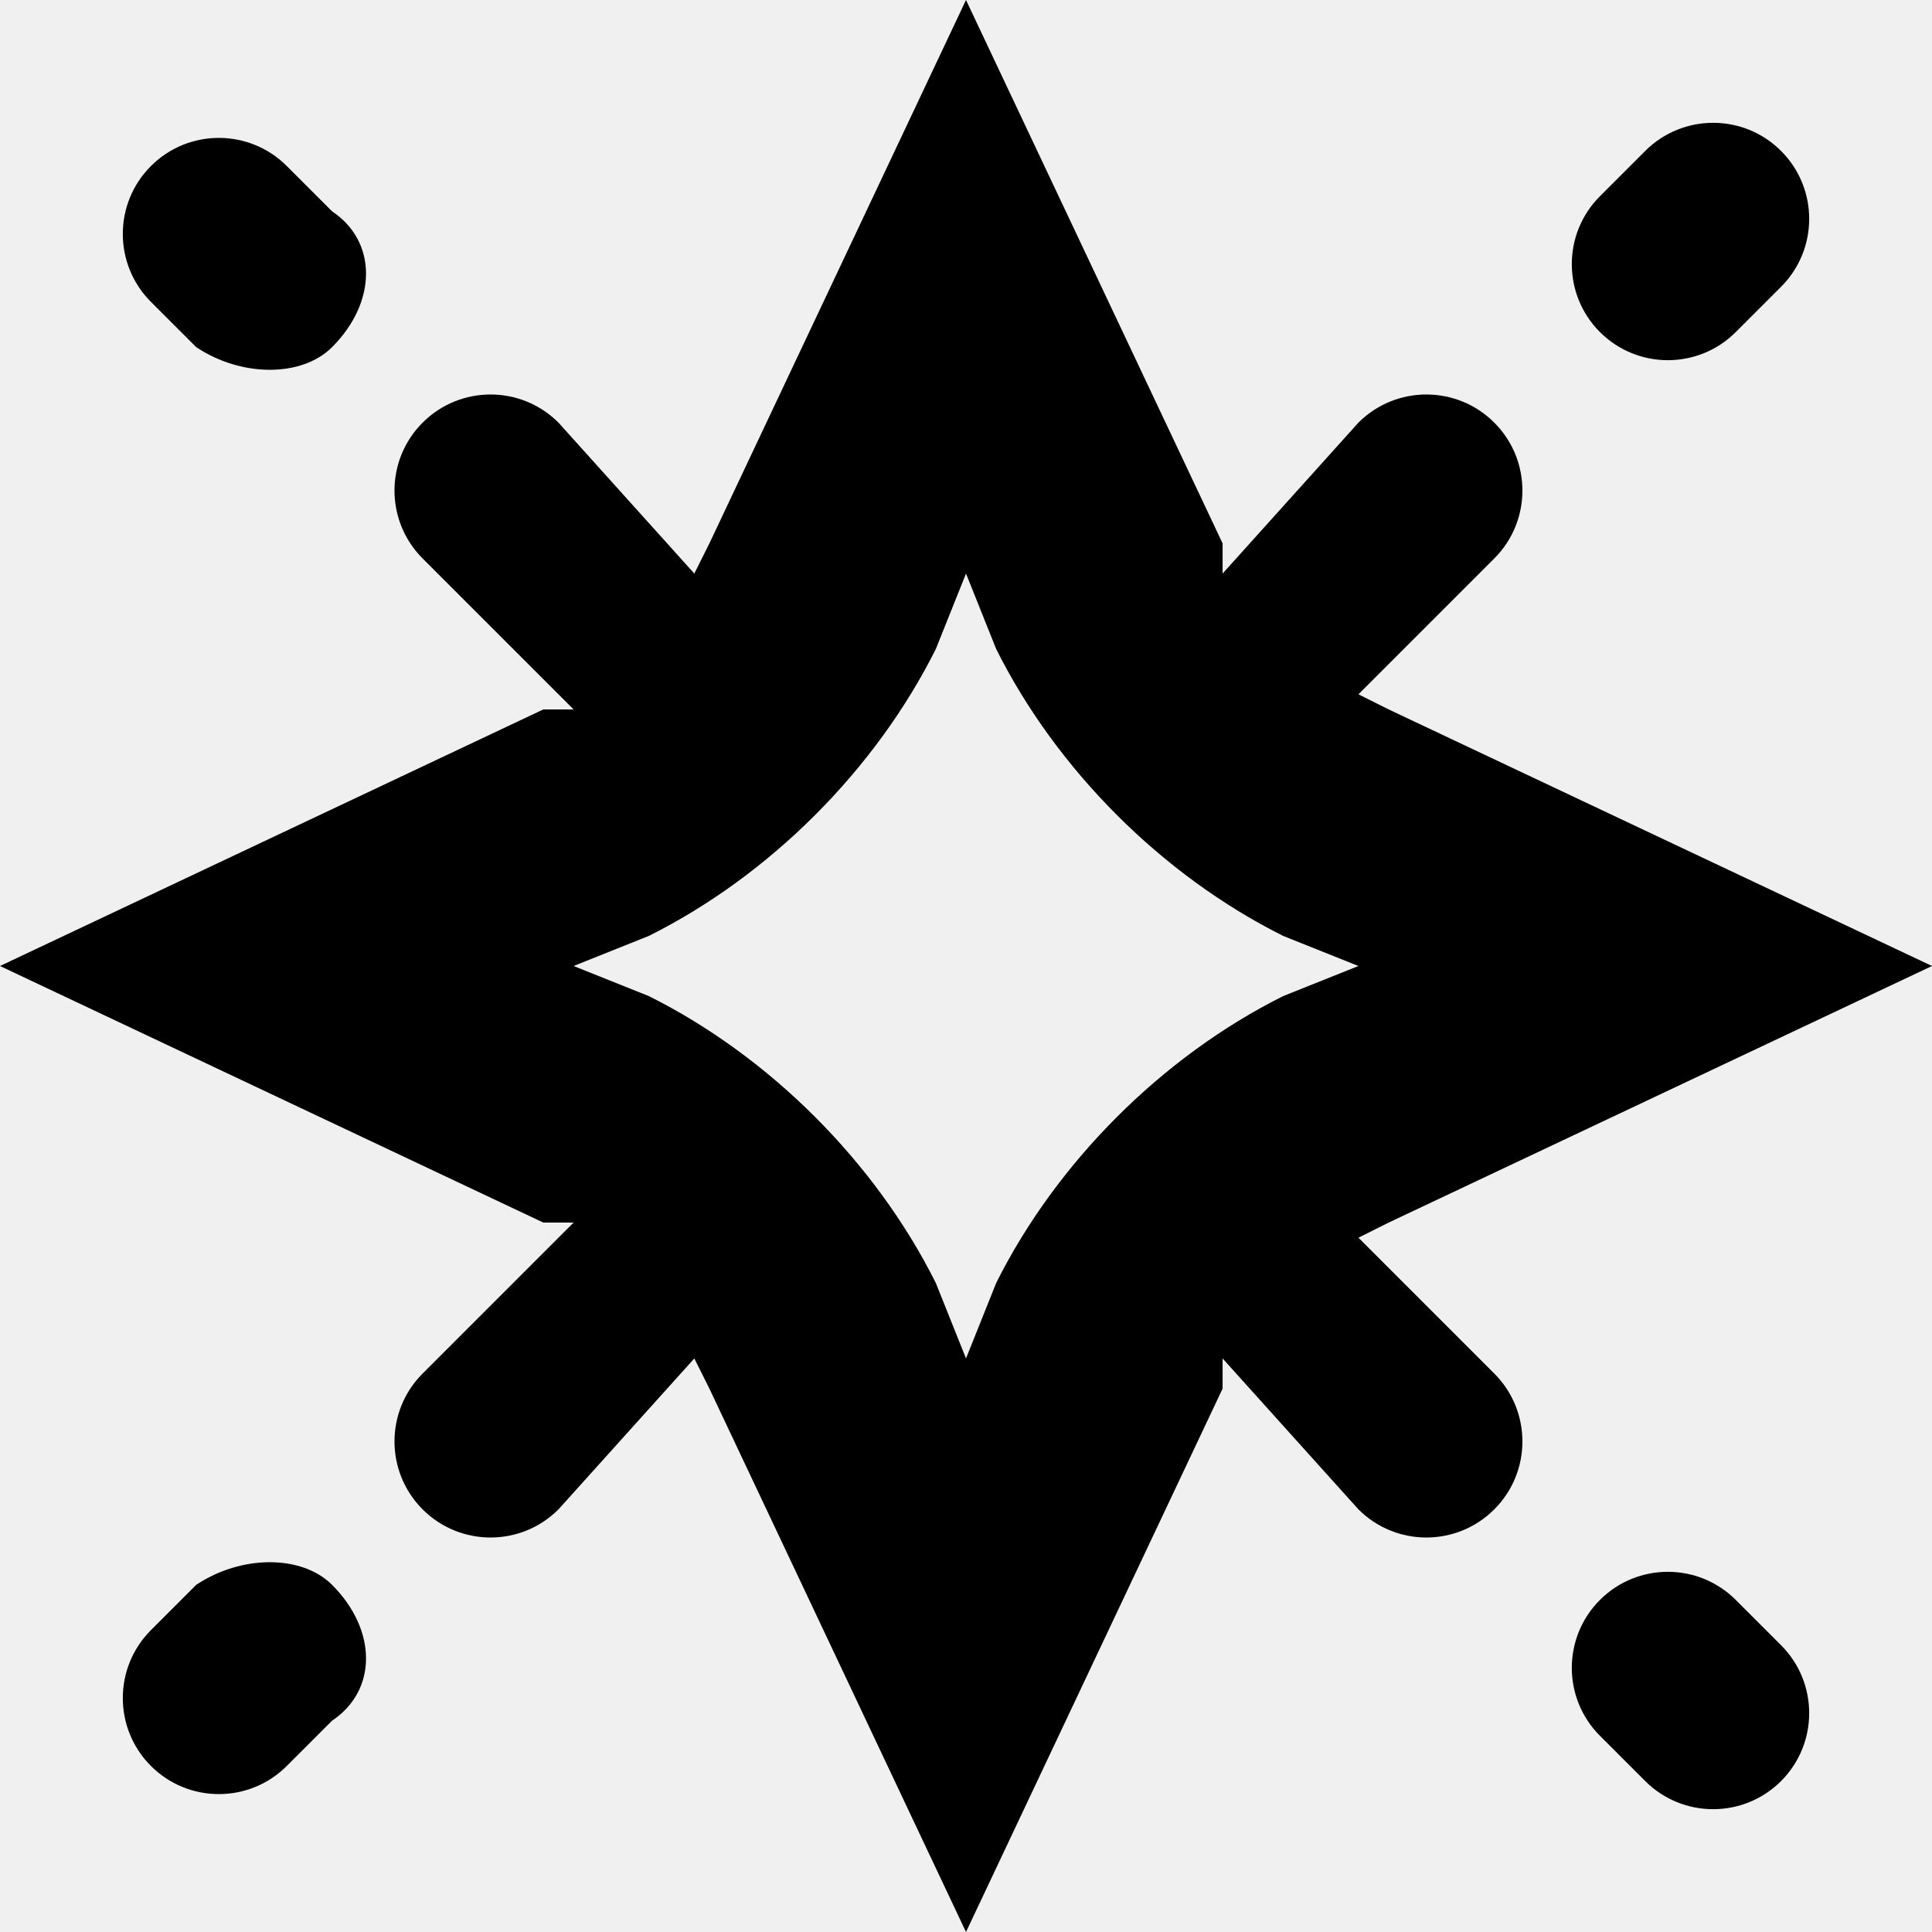
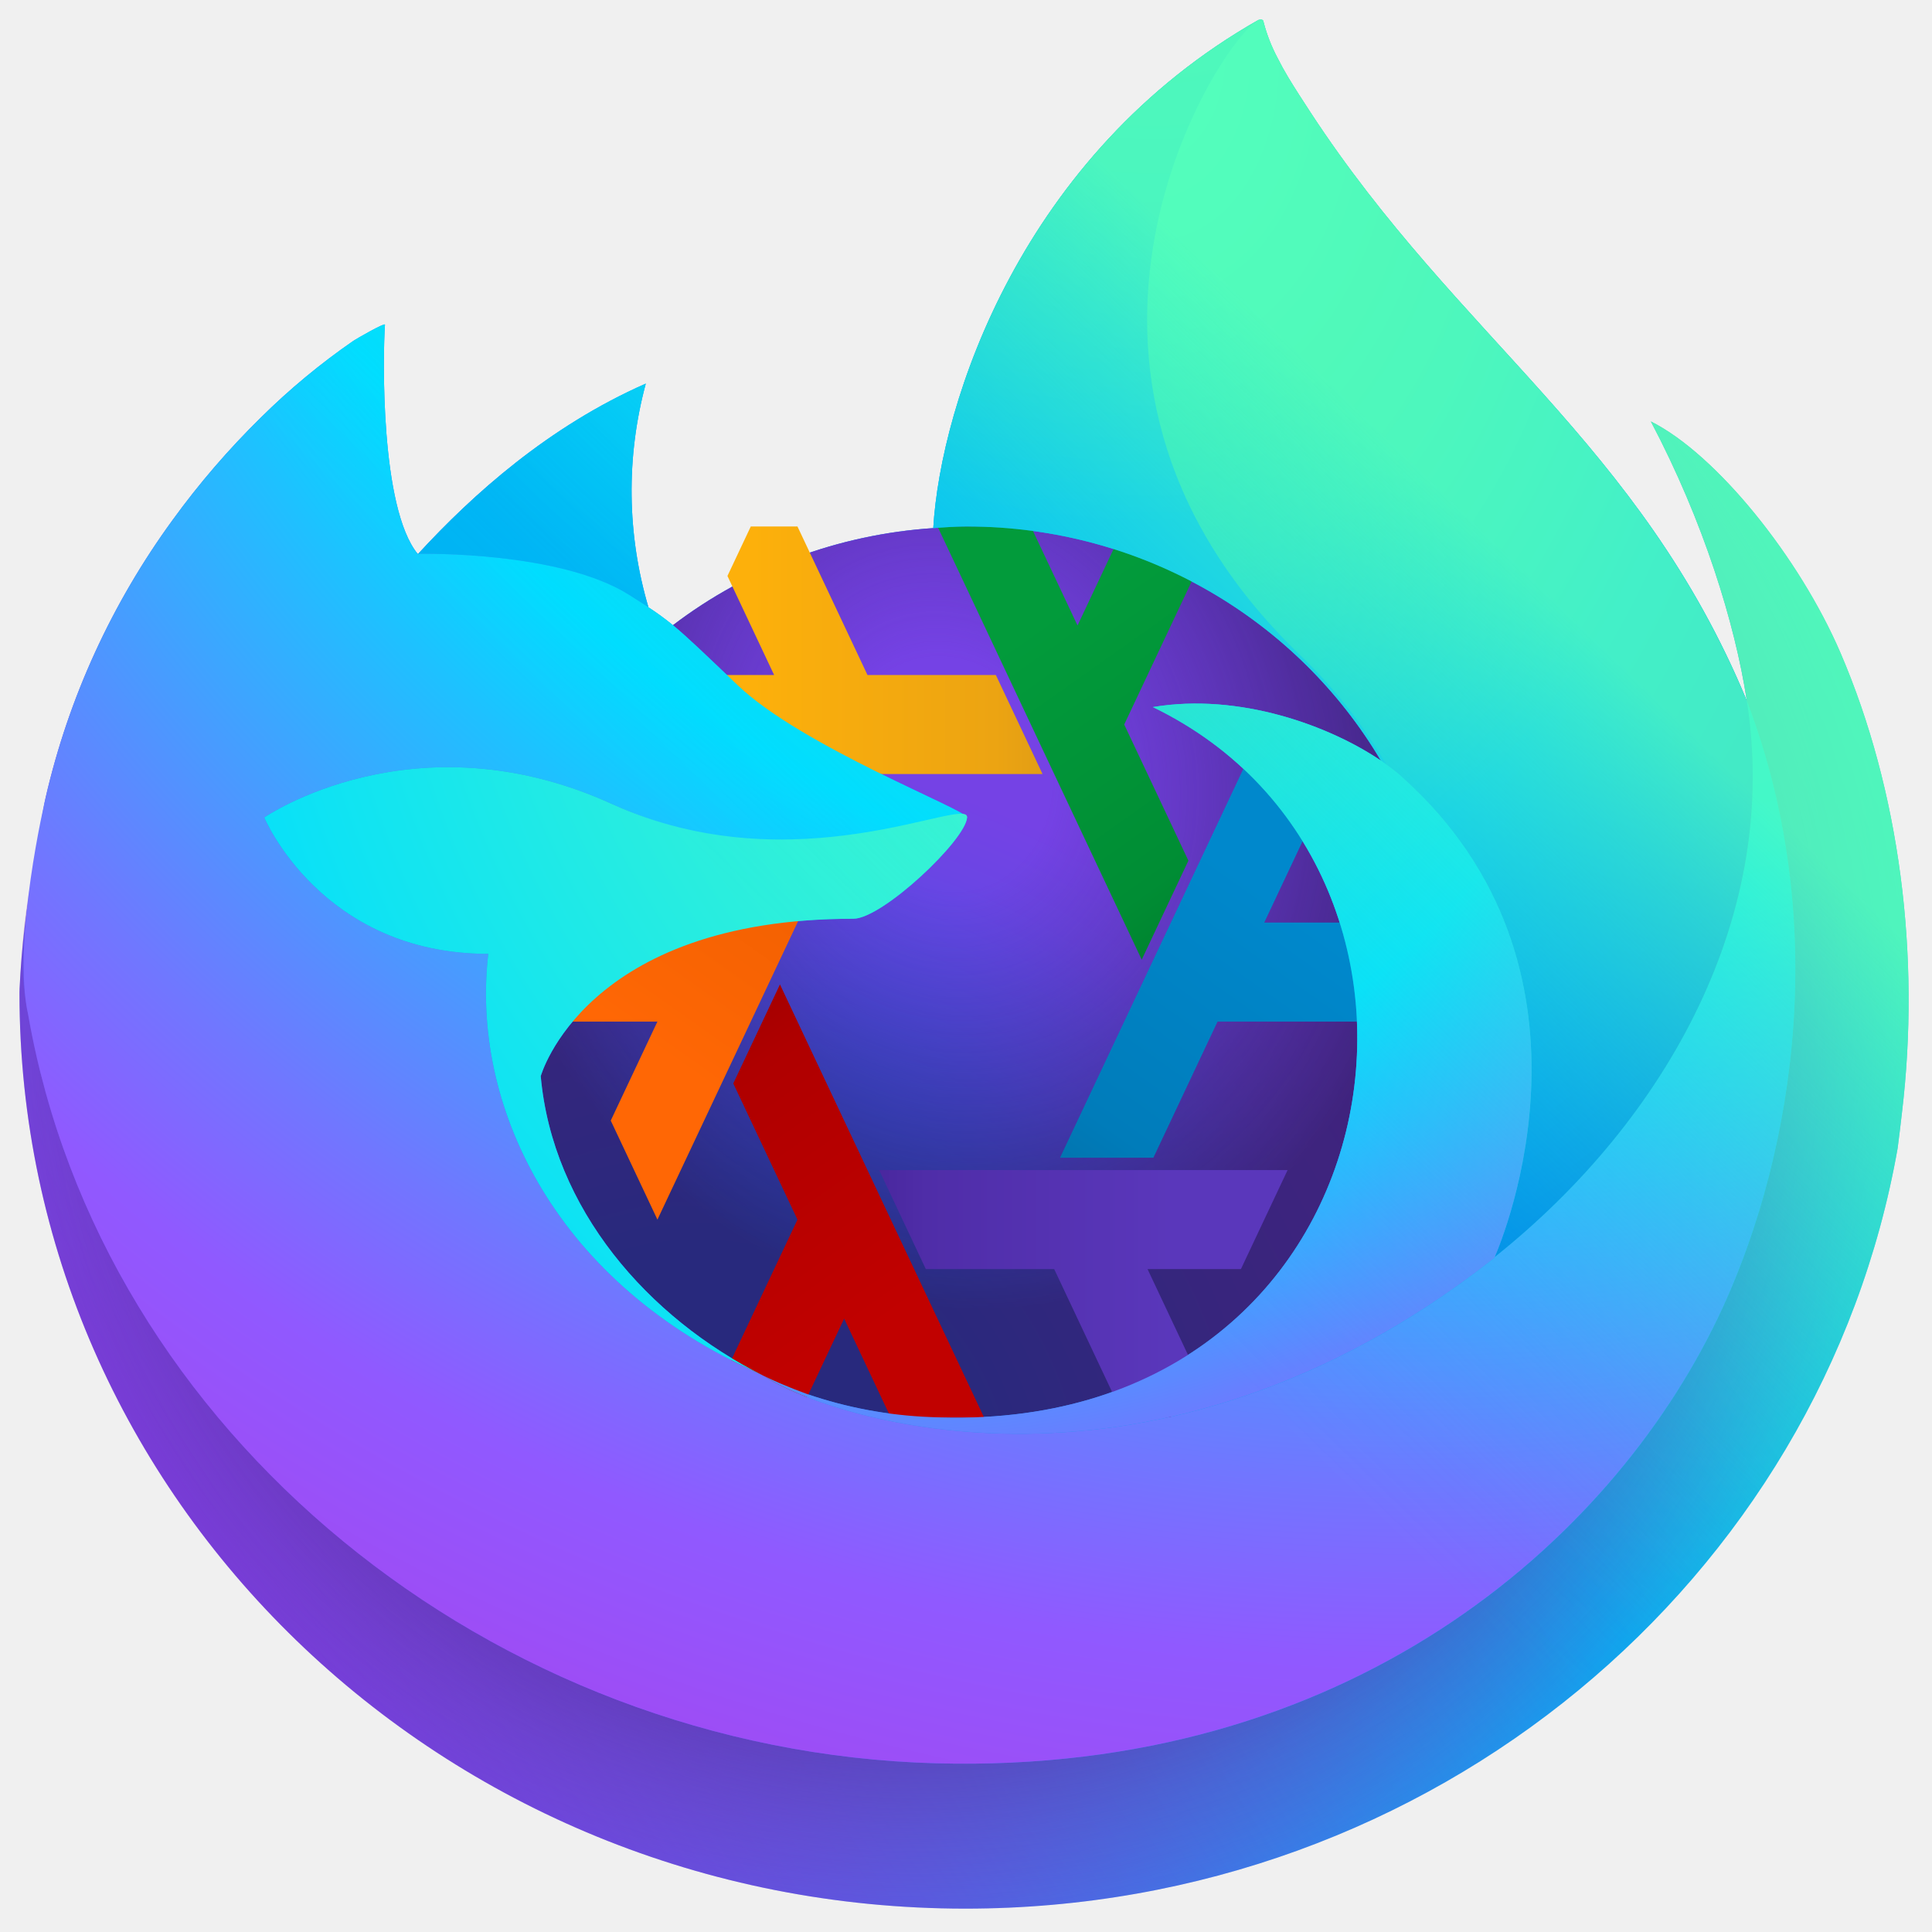
- <svg xmlns="http://www.w3.org/2000/svg" viewBox="0 0 128 128">
-   <path fill-rule="evenodd" d="M81 36 64 0 47 36l-1 2-9-10a6 6 0 0 0-9 9l10 10h-2L0 64l36 17h2L28 91a6 6 0 1 0 9 9l9-10 1 2 17 36 17-36v-2l9 10a6 6 0 1 0 9-9l-9-9 2-1 36-17-36-17-2-1 9-9a6 6 0 1 0-9-9l-9 10v-2Zm-17 2-2 5c-4 8-11 15-19 19l-5 2 5 2c8 4 15 11 19 19l2 5 2-5c4-8 11-15 19-19l5-2-5-2c-8-4-15-11-19-19l-2-5Z" clip-rule="evenodd" />
-   <path d="M118 19a6 6 0 0 0-9-9l-3 3a6 6 0 1 0 9 9l3-3Zm-96 4c-2 2-6 2-9 0l-3-3a6 6 0 1 1 9-9l3 3c3 2 3 6 0 9Zm0 82c-2-2-6-2-9 0l-3 3a6 6 0 1 0 9 9l3-3c3-2 3-6 0-9Zm96 4a6 6 0 0 1-9 9l-3-3a6 6 0 1 1 9-9l3 3Z" />
-   <style>path{fill:#000}@media (prefers-color-scheme:dark){path{fill:#fff}}</style>
+ <svg xmlns="http://www.w3.org/2000/svg" width="496mm" height="496mm" viewBox="0 0 496 496" version="1.1" id="svg1" xml:space="preserve">
+   <defs id="defs1">
+     <radialGradient id="b" cx="-9227.186" cy="-9815.121" r="80.797" gradientTransform="matrix(6.201,0,0,6.2,57644.994,60908.8)" gradientUnits="userSpaceOnUse">
+       <stop offset=".108" stop-color="#3fe1b0" id="stop1" />
+       <stop offset=".122" stop-color="#3bdcb3" id="stop2" />
+       <stop offset=".254" stop-color="#1bb3d3" id="stop3" />
+       <stop offset=".358" stop-color="#0799e6" id="stop4" />
+       <stop offset=".42" stop-color="#0090ed" id="stop5" />
+       <stop offset=".487" stop-color="#2482f1" id="stop6" />
+       <stop offset=".64" stop-color="#7165fb" id="stop7" />
+       <stop offset=".71" stop-color="#9059ff" id="stop8" />
+       <stop offset=".795" stop-color="#7d49ed" id="stop9" />
+       <stop offset=".86" stop-color="#7542e5" id="stop10" />
+     </radialGradient>
+     <radialGradient id="c" cx="-9256.711" cy="-9782.089" r="80.797" gradientTransform="matrix(6.201,0,0,6.2,57644.994,60908.8)" gradientUnits="userSpaceOnUse">
+       <stop offset=".3" stop-color="#45278d" id="stop11" />
+       <stop offset=".341" stop-color="#562896" stop-opacity=".787" id="stop12" />
+       <stop offset=".43" stop-color="#782aa9" stop-opacity=".364" id="stop13" />
+       <stop offset=".495" stop-color="#8d2bb5" stop-opacity=".1" id="stop14" />
+       <stop offset=".53" stop-color="#952bb9" stop-opacity="0" id="stop15" />
+     </radialGradient>
+     <radialGradient id="d" cx="-9246.97" cy="-9833.457" r="58.534" gradientTransform="matrix(6.201,0,0,6.2,57644.994,60908.8)" gradientUnits="userSpaceOnUse">
+       <stop offset=".132" stop-color="#3fe1b0" id="stop16" />
+       <stop offset=".289" stop-color="#28d0c8" id="stop17" />
+       <stop offset=".526" stop-color="#00b3f4" id="stop18" />
+     </radialGradient>
+     <radialGradient id="e" cx="-9265.648" cy="-9760.984" r="38.471" gradientTransform="matrix(6.201,0,0,6.2,57644.994,60908.8)" gradientUnits="userSpaceOnUse">
+       <stop offset=".287" stop-color="#0060df" id="stop19" />
+       <stop offset=".417" stop-color="#2357e1" id="stop20" />
+       <stop offset=".604" stop-color="#4f4ce3" id="stop21" />
+       <stop offset=".748" stop-color="#6b45e4" id="stop22" />
+       <stop offset=".833" stop-color="#7542e5" id="stop23" />
+     </radialGradient>
+     <radialGradient id="f" cx="-9255.62" cy="-9791.546" r="20.397" gradientTransform="matrix(6.027,-1.458,1.708,7.059,72758.651,55821.181)" gradientUnits="userSpaceOnUse">
+       <stop offset=".206" stop-color="#45278d" stop-opacity="0" id="stop24" />
+       <stop offset=".251" stop-color="#44268a" stop-opacity=".055" id="stop25" />
+       <stop offset=".725" stop-color="#371f6f" stop-opacity=".591" id="stop26" />
+       <stop offset=".956" stop-color="#321c64" stop-opacity=".8" id="stop27" />
+     </radialGradient>
+     <radialGradient id="g" cx="-9257.731" cy="-9818.427" r="27.676" gradientTransform="matrix(6.201,0,0,6.2,57644.994,60908.8)" gradientUnits="userSpaceOnUse">
+       <stop offset="0" stop-color="#0df" id="stop28" />
+       <stop offset=".235" stop-color="#00d6fd" id="stop29" />
+       <stop offset=".572" stop-color="#00c3f8" id="stop30" />
+       <stop offset=".792" stop-color="#00b3f4" id="stop31" />
+     </radialGradient>
+     <radialGradient id="h" cx="-9235.977" cy="-9835.981" r="118.081" gradientTransform="matrix(6.201,0,0,6.2,57644.994,60908.8)" gradientUnits="userSpaceOnUse">
+       <stop offset=".126" stop-color="#3fe1b0" id="stop32" />
+       <stop offset=".429" stop-color="#0df" id="stop33" />
+       <stop offset=".479" stop-color="#1ec1ff" id="stop34" />
+       <stop offset=".624" stop-color="#7077ff" id="stop35" />
+       <stop offset=".69" stop-color="#9059ff" id="stop36" />
+       <stop offset=".904" stop-color="#b833e1" id="stop37" />
+     </radialGradient>
+     <radialGradient id="i" cx="-9247.165" cy="-9822.859" r="86.499" gradientTransform="matrix(0.649,6.166,-4.046,0.426,-33440.427,61207.861)" gradientUnits="userSpaceOnUse">
+       <stop offset="0" stop-color="#54ffbd" id="stop38" />
+       <stop offset=".095" stop-color="#4cf3b8" id="stop39" />
+       <stop offset=".197" stop-color="#3fe1b0" id="stop40" />
+       <stop offset=".257" stop-color="#33d8bd" id="stop41" />
+       <stop offset=".369" stop-color="#12c0e1" id="stop42" />
+       <stop offset=".423" stop-color="#00b3f4" id="stop43" />
+       <stop offset=".737" stop-color="#0060df" id="stop44" />
+     </radialGradient>
+     <radialGradient id="j" cx="-9258.383" cy="-9808.176" r="73.72" gradientTransform="matrix(6.201,0,0,6.2,57644.994,60908.8)" gradientUnits="userSpaceOnUse">
+       <stop offset=".137" stop-color="#3fe1b0" id="stop45" />
+       <stop offset=".435" stop-color="#0df" id="stop46" />
+       <stop offset=".484" stop-color="#1ec1ff" id="stop47" />
+       <stop offset=".622" stop-color="#7077ff" id="stop48" />
+       <stop offset=".685" stop-color="#9059ff" id="stop49" />
+     </radialGradient>
+     <radialGradient id="k" cx="-9238.923" cy="-9803.861" r="80.686" gradientTransform="matrix(6.201,0,0,6.2,57644.994,60908.8)" gradientUnits="userSpaceOnUse">
+       <stop offset=".094" stop-color="#54ffbd" id="stop50" />
+       <stop offset=".242" stop-color="#41f7cc" id="stop51" />
+       <stop offset=".543" stop-color="#0fe3f3" id="stop52" />
+       <stop offset=".626" stop-color="#0df" id="stop53" />
+     </radialGradient>
+     <linearGradient id="a" x1="471.8" y1="127.352" x2="55.983" y2="389.284" gradientUnits="userSpaceOnUse">
+       <stop offset="0" stop-color="#3fe1b0" id="stop54" />
+       <stop offset=".406" stop-color="#00b3f4" id="stop55" />
+       <stop offset=".421" stop-color="#03b0f4" id="stop56" />
+       <stop offset=".818" stop-color="#5561e9" id="stop57" />
+       <stop offset="1" stop-color="#7542e5" id="stop58" />
+     </linearGradient>
+     <linearGradient id="l" x1="442.084" y1="74.772" x2="102.645" y2="414.21" gradientUnits="userSpaceOnUse">
+       <stop offset=".167" stop-color="#54ffbd" stop-opacity=".8" id="stop59" />
+       <stop offset=".236" stop-color="#43f8ca" stop-opacity=".639" id="stop60" />
+       <stop offset=".361" stop-color="#27ede1" stop-opacity=".368" id="stop61" />
+       <stop offset=".466" stop-color="#12e4f1" stop-opacity=".169" id="stop62" />
+       <stop offset=".545" stop-color="#05dffb" stop-opacity=".046" id="stop63" />
+       <stop offset=".589" stop-color="#0df" stop-opacity="0" id="stop64" />
+     </linearGradient>
+     <linearGradient gradientUnits="userSpaceOnUse" id="linear-gradient-44584babfef90c4cb32c8ee42b1193ba" x1="-320" x2="128" y1="-554.256" y2="221.703">
+       <stop offset="0%" stop-color="#9e0000" id="stop1-1" />
+       <stop offset="25%" stop-color="#af0000" id="stop2-2" />
+       <stop offset="100%" stop-color="#c10100" id="stop3-8" />
+     </linearGradient>
+     <linearGradient gradientUnits="userSpaceOnUse" id="linear-gradient-96af2d924a4fbf5b015c244addc578a8" x1="-320" x2="128" y1="-554.256" y2="221.703">
+       <stop offset="0%" stop-color="#dc5500" id="stop4-9" />
+       <stop offset="25%" stop-color="#ee5e00" id="stop5-3" />
+       <stop offset="100%" stop-color="#ff6705" id="stop6-6" />
+     </linearGradient>
+     <linearGradient gradientUnits="userSpaceOnUse" id="linear-gradient-33ff75d118a188d564af252422e7cc92" x1="-320" x2="128" y1="-554.256" y2="221.703">
+       <stop offset="0%" stop-color="#db9917" id="stop7-8" />
+       <stop offset="25%" stop-color="#eca412" id="stop8-0" />
+       <stop offset="100%" stop-color="#fdb00b" id="stop9-2" />
+     </linearGradient>
+     <linearGradient gradientUnits="userSpaceOnUse" id="linear-gradient-2a0b6b52f041088f95dc76196e6b4d88" x1="-320" x2="128" y1="-554.256" y2="221.703">
+       <stop offset="0%" stop-color="#007f2d" id="stop10-1" />
+       <stop offset="25%" stop-color="#008d34" id="stop11-0" />
+       <stop offset="100%" stop-color="#029b3b" id="stop12-5" />
+     </linearGradient>
+     <linearGradient gradientUnits="userSpaceOnUse" id="linear-gradient-c6751d2115edfa2506ed6789e247b928" x1="-320" x2="128" y1="-554.256" y2="221.703">
+       <stop offset="0" stop-color="#0270a8" id="stop13-1" style="stop-color:#0270a8;stop-opacity:0.7;" />
+       <stop offset="0.25" stop-color="#007cba" id="stop14-1" style="stop-color:#007cba;stop-opacity:0.7;" />
+       <stop offset="1" stop-color="#0088cc" id="stop15-0" style="stop-color:#0088cc;stop-opacity:0.9;" />
+     </linearGradient>
+     <linearGradient gradientUnits="userSpaceOnUse" id="linear-gradient-6b2d1737e4a2ebfe17f3769056568c22" x1="-320" x2="128" y1="-554.256" y2="221.703">
+       <stop offset="0" stop-color="#452397" id="stop16-8" style="stop-color:#452397;stop-opacity:0.7;" />
+       <stop offset="0.25" stop-color="#4f2da8" id="stop17-5" style="stop-color:#4f2da8;stop-opacity:0.7;" />
+       <stop offset="1" stop-color="#5a37bb" id="stop18-0" style="stop-color:#5a37bb;stop-opacity:0.9;" />
+     </linearGradient>
+     <linearGradient gradientUnits="userSpaceOnUse" id="linear-gradient-44584babfef90c4cb32c8ee42b1193ba-4" x1="-320" x2="128" y1="-554.256" y2="221.703">
+       <stop offset="0%" stop-color="#9e0000" id="stop1-6" />
+       <stop offset="25%" stop-color="#af0000" id="stop2-25" />
+       <stop offset="100%" stop-color="#c10100" id="stop3-86" />
+     </linearGradient>
+     <linearGradient gradientUnits="userSpaceOnUse" id="linear-gradient-96af2d924a4fbf5b015c244addc578a8-2" x1="-320" x2="128" y1="-554.256" y2="221.703">
+       <stop offset="0%" stop-color="#dc5500" id="stop4-8" />
+       <stop offset="25%" stop-color="#ee5e00" id="stop5-4" />
+       <stop offset="100%" stop-color="#ff6705" id="stop6-7" />
+     </linearGradient>
+     <linearGradient gradientUnits="userSpaceOnUse" id="linear-gradient-33ff75d118a188d564af252422e7cc92-2" x1="-320" x2="128" y1="-554.256" y2="221.703">
+       <stop offset="0%" stop-color="#db9917" id="stop7-4" />
+       <stop offset="25%" stop-color="#eca412" id="stop8-06" />
+       <stop offset="100%" stop-color="#fdb00b" id="stop9-29" />
+     </linearGradient>
+     <linearGradient gradientUnits="userSpaceOnUse" id="linear-gradient-2a0b6b52f041088f95dc76196e6b4d88-9" x1="-320" x2="128" y1="-554.256" y2="221.703">
+       <stop offset="0%" stop-color="#007f2d" id="stop10-0" />
+       <stop offset="25%" stop-color="#008d34" id="stop11-8" />
+       <stop offset="100%" stop-color="#029b3b" id="stop12-1" />
+     </linearGradient>
+     <linearGradient gradientUnits="userSpaceOnUse" id="linear-gradient-c6751d2115edfa2506ed6789e247b928-3" x1="-320" x2="128" y1="-554.256" y2="221.703">
+       <stop offset="0%" stop-color="#0270a8" id="stop13-11" />
+       <stop offset="25%" stop-color="#007cba" id="stop14-0" />
+       <stop offset="100%" stop-color="#0088cc" id="stop15-3" />
+     </linearGradient>
+     <linearGradient gradientUnits="userSpaceOnUse" id="linear-gradient-6b2d1737e4a2ebfe17f3769056568c22-4" x1="-320" x2="128" y1="-554.256" y2="221.703">
+       <stop offset="0%" stop-color="#452397" id="stop16-0" />
+       <stop offset="25%" stop-color="#4f2da8" id="stop17-3" />
+       <stop offset="100%" stop-color="#5a37bb" id="stop18-9" />
+     </linearGradient>
+   </defs>
+   <g id="layer1" transform="matrix(0.9897959,0,0,0.9897959,0.05102045,0.05102044)">
+     <g id="g1" transform="matrix(1.020825,0,0,0.9879058,-11.32912,4.998712)">
+       <path id="shape-base" d="m 478.711,166.353 c -10.445,-25.124 -31.6,-52.248 -48.212,-60.821 13.52,26.505 21.345,53.093 24.335,72.936 0,0.039 0.015,0.136 0.047,0.4 C 427.706,111.135 381.627,83.823 344,24.355 c -1.9,-3.007 -3.805,-6.022 -5.661,-9.2 a 73.716,73.716 0 0 1 -2.646,-4.972 43.7,43.7 0 0 1 -3.593,-9.506 0.626,0.626 0 0 0 -0.546,-0.644 0.818,0.818 0 0 0 -0.451,0 c -0.034,0.012 -0.084,0.051 -0.12,0.065 -0.053,0.021 -0.12,0.069 -0.176,0.1 0.027,-0.036 0.083,-0.117 0.1,-0.136 -60.37,35.356 -80.85,100.761 -82.732,133.484 a 120.249,120.249 0 0 0 -66.142,25.488 71.355,71.355 0 0 0 -6.225,-4.7 111.338,111.338 0 0 1 -0.674,-58.732 c -24.688,11.241 -43.89,29.01 -57.85,44.7 h -0.111 c -9.527,-12.067 -8.855,-51.873 -8.312,-60.184 -0.114,-0.515 -7.107,3.63 -8.023,4.255 a 175.073,175.073 0 0 0 -23.486,20.12 210.478,210.478 0 0 0 -22.442,26.913 c 0,0.012 -0.007,0.026 -0.011,0.038 0,-0.013 0.007,-0.026 0.011,-0.038 a 202.838,202.838 0 0 0 -32.247,72.805 c -0.115,0.521 -0.212,1.061 -0.324,1.586 -0.452,2.116 -2.08,12.7 -2.365,15 -0.022,0.177 -0.032,0.347 -0.053,0.524 a 229.066,229.066 0 0 0 -3.9,33.157 c 0,0.41 -0.025,0.816 -0.025,1.227 C 16,388.418 123.6,496 256.324,496 c 118.865,0 217.56,-86.288 236.882,-199.63 0.407,-3.076 0.733,-6.168 1.092,-9.271 4.777,-41.21 -0.53,-84.525 -15.587,-120.746 z M 201.716,354.447 c 1.124,0.537 2.18,1.124 3.334,1.639 0.048,0.033 0.114,0.07 0.163,0.1 a 126.191,126.191 0 0 1 -3.497,-1.739 z m 55.053,-144.93 z m 198.131,-30.59 -0.032,-0.233 c 0.012,0.085 0.027,0.174 0.04,0.259 z" fill="url(#a)" style="fill:url(#a)" />
+       <path id="globe-base" d="m 256.772,209.514 c -0.393,5.978 -21.514,26.593 -28.9,26.593 -68.339,0 -79.432,41.335 -79.432,41.335 3.027,34.81 27.261,63.475 56.611,78.643 1.339,0.692 2.694,1.317 4.05,1.935 a 132.768,132.768 0 0 0 7.059,2.886 106.743,106.743 0 0 0 31.271,6.031 c 119.78,5.618 142.986,-143.194 56.545,-186.408 22.137,-3.85 45.115,5.053 57.947,14.067 -21.012,-36.714 -60.25,-61.484 -105.3,-61.484 -2.85,0 -5.641,0.235 -8.442,0.429 a 120.249,120.249 0 0 0 -66.142,25.488 c 3.664,3.1 7.8,7.244 16.514,15.828 16.302,16.067 58.13,32.705 58.219,34.657 z" fill="url(#e)" style="fill:url(#e)" />
+       <path id="globe-shadow" d="m 256.772,209.514 c -0.393,5.978 -21.514,26.593 -28.9,26.593 -68.339,0 -79.432,41.335 -79.432,41.335 3.027,34.81 27.261,63.475 56.611,78.643 1.339,0.692 2.694,1.317 4.05,1.935 a 132.768,132.768 0 0 0 7.059,2.886 106.743,106.743 0 0 0 31.271,6.031 c 119.78,5.618 142.986,-143.194 56.545,-186.408 22.137,-3.85 45.115,5.053 57.947,14.067 -21.012,-36.714 -60.25,-61.484 -105.3,-61.484 -2.85,0 -5.641,0.235 -8.442,0.429 a 120.249,120.249 0 0 0 -66.142,25.488 c 3.664,3.1 7.8,7.244 16.514,15.828 16.302,16.067 58.13,32.705 58.219,34.657 z" fill="url(#f)" style="fill:url(#f)" />
+     </g>
+     <g id="g66" transform="matrix(0.09458724,0,0,0.1158459,249.1665,252.076)">
+       <polygon fill="url(#linear-gradient-44584babfef90c4cb32c8ee42b1193ba)" points="-304,-304.841 -176,-526.543 384,443.405 128,443.405 -4.0726089e-14,221.702 -128,443.405 -256,443.405 -320,332.554 -128,0 " transform="translate(-320,554.2563)" id="polygon18" style="fill:url(#linear-gradient-44584babfef90c4cb32c8ee42b1193ba-4)" />
+       <polygon fill="url(#linear-gradient-96af2d924a4fbf5b015c244addc578a8)" points="-304,-304.841 -176,-526.543 384,443.405 128,443.405 -4.0726089e-14,221.702 -128,443.405 -256,443.405 -320,332.554 -128,0 " transform="rotate(60,-320,-554.2563)" id="polygon19" style="fill:url(#linear-gradient-96af2d924a4fbf5b015c244addc578a8-2)" />
+       <polygon fill="url(#linear-gradient-33ff75d118a188d564af252422e7cc92)" points="-304,-304.841 -176,-526.543 384,443.405 128,443.405 -4.0726089e-14,221.702 -128,443.405 -256,443.405 -320,332.554 -128,0 " transform="rotate(120,0,-369.5042)" id="polygon20" style="fill:url(#linear-gradient-33ff75d118a188d564af252422e7cc92-2)" />
+       <polygon fill="url(#linear-gradient-2a0b6b52f041088f95dc76196e6b4d88)" points="-304,-304.841 -176,-526.543 384,443.405 128,443.405 -4.0726089e-14,221.702 -128,443.405 -256,443.405 -320,332.554 -128,0 " transform="rotate(180,160,-277.1281)" id="polygon21" style="fill:url(#linear-gradient-2a0b6b52f041088f95dc76196e6b4d88-9)" />
+       <polygon fill="url(#linear-gradient-c6751d2115edfa2506ed6789e247b928)" points="-304,-304.841 -176,-526.543 384,443.405 128,443.405 -4.0726089e-14,221.702 -128,443.405 -256,443.405 -320,332.554 -128,0 " transform="rotate(-120,320,-184.7521)" id="polygon22" style="fill:url(#linear-gradient-c6751d2115edfa2506ed6789e247b928-3)" />
+       <polygon fill="url(#linear-gradient-6b2d1737e4a2ebfe17f3769056568c22)" points="-304,-304.841 -176,-526.543 384,443.405 128,443.405 -4.0726089e-14,221.702 -128,443.405 -256,443.405 -320,332.554 -128,0 " transform="rotate(-60,640,0)" id="polygon23" style="fill:url(#linear-gradient-6b2d1737e4a2ebfe17f3769056568c22-4)" />
+     </g>
+   </g>
+   <g id="layer2" transform="matrix(0.9897959,0,0,0.9897959,0.05102045,0.05102044)">
+     <path id="body-outer-ring-shadow" d="m 478.711,166.353 c -10.445,-25.124 -31.6,-52.248 -48.212,-60.821 13.52,26.505 21.345,53.093 24.335,72.936 0,-0.058 0.011,0.048 0.036,0.226 0.012,0.085 0.027,0.174 0.04,0.259 22.675,61.47 10.322,123.978 -7.479,162.175 -27.539,59.1 -94.215,119.67 -198.576,116.716 C 136.1,454.651 36.766,370.988 18.223,261.41 c -3.379,-17.28 0,-26.054 1.7,-40.084 -2.071,10.816 -2.86,13.94 -3.9,33.157 0,0.41 -0.025,0.816 -0.025,1.227 C 16,388.418 123.6,496 256.324,496 c 118.865,0 217.56,-86.288 236.882,-199.63 0.407,-3.076 0.733,-6.168 1.092,-9.271 4.777,-41.21 -0.53,-84.525 -15.587,-120.746 z" fill="url(#c)" style="fill:url(#c)" transform="matrix(1.020825,0,0,0.9879058,-11.32912,4.998712)" />
+     <path id="tail-tip" d="m 361.922,194.6 c 0.524,0.368 1,0.734 1.493,1.1 a 130.706,130.706 0 0 0 -22.31,-29.112 C 266.4,91.892 321.516,4.626 330.811,0.194 c 0.027,-0.036 0.083,-0.117 0.1,-0.136 -60.37,35.356 -80.85,100.761 -82.732,133.484 2.8,-0.194 5.592,-0.429 8.442,-0.429 45.051,0 84.289,24.77 105.301,61.487 z" fill="url(#d)" style="fill:url(#d)" transform="matrix(1.020825,0,0,0.9879058,-11.32912,4.998712)" />
+     <path id="ear" d="m 170.829,151.036 a 244.042,244.042 0 0 1 4.981,3.3 111.338,111.338 0 0 1 -0.674,-58.732 c -24.688,11.241 -43.89,29.01 -57.85,44.7 1.155,-0.033 36.014,-0.66 53.543,10.732 z" fill="url(#g)" style="fill:url(#g)" transform="matrix(1.020825,0,0,0.9879058,-11.32912,4.998712)" />
+     <path id="body" d="m 18.223,261.41 c 18.543,109.578 117.877,193.241 230.632,196.434 104.361,2.954 171.037,-57.62 198.576,-116.716 17.8,-38.2 30.154,-100.7 7.479,-162.175 l -0.008,-0.026 -0.032,-0.233 c -0.025,-0.178 -0.04,-0.284 -0.036,-0.226 0,0.039 0.015,0.136 0.047,0.4 8.524,55.661 -19.79,109.584 -64.051,146.044 l -0.133,0.313 c -86.245,70.223 -168.774,42.368 -185.484,30.966 a 144.108,144.108 0 0 1 -3.5,-1.743 c -50.282,-24.029 -71.054,-69.838 -66.6,-109.124 -42.457,0 -56.934,-35.809 -56.934,-35.809 0,0 38.119,-27.179 88.358,-3.541 46.53,21.893 90.228,3.543 90.233,3.541 -0.089,-1.952 -41.917,-18.59 -58.223,-34.656 -8.713,-8.584 -12.85,-12.723 -16.514,-15.828 a 71.355,71.355 0 0 0 -6.225,-4.7 282.929,282.929 0 0 0 -4.981,-3.3 c -17.528,-11.392 -52.388,-10.765 -53.543,-10.735 h -0.111 c -9.527,-12.067 -8.855,-51.873 -8.312,-60.184 -0.114,-0.515 -7.107,3.63 -8.023,4.255 a 175.073,175.073 0 0 0 -23.486,20.12 210.478,210.478 0 0 0 -22.442,26.919 c 0,0.012 -0.007,0.026 -0.011,0.038 0,-0.013 0.007,-0.026 0.011,-0.038 a 202.838,202.838 0 0 0 -32.247,72.805 c -0.115,0.521 -8.65,37.842 -4.44,57.199 z" fill="url(#h)" style="fill:url(#h)" transform="matrix(1.020825,0,0,0.9879058,-11.32912,4.998712)" />
+     <path id="tail-flame" d="m 341.105,166.587 a 130.706,130.706 0 0 1 22.31,29.112 c 1.323,0.994 2.559,1.985 3.608,2.952 54.482,50.2 25.936,121.2 23.807,126.26 44.261,-36.46 72.575,-90.383 64.051,-146.044 C 427.706,111.135 381.627,83.823 344,24.355 c -1.9,-3.007 -3.805,-6.022 -5.661,-9.2 a 73.716,73.716 0 0 1 -2.646,-4.972 43.7,43.7 0 0 1 -3.593,-9.506 0.626,0.626 0 0 0 -0.546,-0.644 0.818,0.818 0 0 0 -0.451,0 c -0.034,0.012 -0.084,0.051 -0.12,0.065 -0.053,0.021 -0.12,0.069 -0.176,0.1 -9.291,4.428 -64.407,91.694 10.298,166.389 z" fill="url(#i)" style="fill:url(#i)" transform="matrix(1.020825,0,0,0.9879058,-11.32912,4.998712)" />
+     <path id="tail-small" d="m 367.023,198.651 c -1.049,-0.967 -2.285,-1.958 -3.608,-2.952 -0.489,-0.368 -0.969,-0.734 -1.493,-1.1 -12.832,-9.014 -35.81,-17.917 -57.947,-14.067 86.441,43.214 63.235,192.026 -56.545,186.408 a 106.743,106.743 0 0 1 -31.271,-6.031 134.51,134.51 0 0 1 -7.059,-2.886 c -1.356,-0.618 -2.711,-1.243 -4.05,-1.935 0.048,0.033 0.114,0.07 0.163,0.1 16.71,11.4 99.239,39.257 185.484,-30.966 l 0.133,-0.313 c 2.129,-5.054 30.675,-76.057 -23.807,-126.258 z" fill="url(#j)" style="fill:url(#j)" transform="matrix(1.020825,0,0,0.9879058,-11.32912,4.998712)" />
+     <path id="cheek-tufts" d="m 148.439,277.443 c 0,0 11.093,-41.335 79.432,-41.335 7.388,0 28.509,-20.615 28.9,-26.593 0.391,-5.978 -43.7,18.352 -90.233,-3.541 -50.239,-23.638 -88.358,3.541 -88.358,3.541 0,0 14.477,35.809 56.934,35.809 -4.453,39.286 16.319,85.1 66.6,109.124 1.124,0.537 2.18,1.124 3.334,1.639 -29.348,-15.169 -53.582,-43.834 -56.609,-78.644 z" fill="url(#k)" style="fill:url(#k)" transform="matrix(1.020825,0,0,0.9879058,-11.32912,4.998712)" />
+     <path id="overlay-green" d="m 478.711,166.353 c -10.445,-25.124 -31.6,-52.248 -48.212,-60.821 13.52,26.505 21.345,53.093 24.335,72.936 0,0.039 0.015,0.136 0.047,0.4 C 427.706,111.135 381.627,83.823 344,24.355 c -1.9,-3.007 -3.805,-6.022 -5.661,-9.2 a 73.716,73.716 0 0 1 -2.646,-4.972 43.7,43.7 0 0 1 -3.593,-9.506 0.626,0.626 0 0 0 -0.546,-0.644 0.818,0.818 0 0 0 -0.451,0 c -0.034,0.012 -0.084,0.051 -0.12,0.065 -0.053,0.021 -0.12,0.069 -0.176,0.1 0.027,-0.036 0.083,-0.117 0.1,-0.136 -60.37,35.356 -80.85,100.761 -82.732,133.484 2.8,-0.194 5.592,-0.429 8.442,-0.429 45.053,0 84.291,24.77 105.3,61.484 -12.832,-9.014 -35.81,-17.917 -57.947,-14.067 86.441,43.214 63.235,192.026 -56.545,186.408 a 106.743,106.743 0 0 1 -31.271,-6.031 134.51,134.51 0 0 1 -7.059,-2.886 c -1.356,-0.618 -2.711,-1.243 -4.05,-1.935 0.048,0.033 0.114,0.07 0.163,0.1 a 144.108,144.108 0 0 1 -3.5,-1.743 c 1.124,0.537 2.18,1.124 3.334,1.639 -29.35,-15.168 -53.584,-43.833 -56.611,-78.643 0,0 11.093,-41.335 79.432,-41.335 7.388,0 28.509,-20.615 28.9,-26.593 -0.089,-1.952 -41.917,-18.59 -58.223,-34.656 -8.713,-8.584 -12.85,-12.723 -16.514,-15.828 a 71.355,71.355 0 0 0 -6.225,-4.7 111.338,111.338 0 0 1 -0.674,-58.732 c -24.688,11.241 -43.89,29.01 -57.85,44.7 h -0.111 c -9.527,-12.067 -8.855,-51.873 -8.312,-60.184 -0.114,-0.515 -7.107,3.63 -8.023,4.255 A 175.073,175.073 0 0 0 77.345,104.49 210.478,210.478 0 0 0 54.91,131.406 c 0,0.012 -0.007,0.026 -0.011,0.038 0,-0.013 0.007,-0.026 0.011,-0.038 a 202.838,202.838 0 0 0 -32.247,72.805 c -0.115,0.521 -0.212,1.061 -0.324,1.586 -0.452,2.116 -2.486,12.853 -2.77,15.156 -0.022,0.177 0.021,-0.176 0,0 a 279.565,279.565 0 0 0 -3.544,33.53 c 0,0.41 -0.025,0.816 -0.025,1.227 C 16,388.418 123.6,496 256.324,496 c 118.865,0 217.56,-86.288 236.882,-199.63 0.407,-3.076 0.733,-6.168 1.092,-9.271 4.777,-41.21 -0.53,-84.525 -15.587,-120.746 z m -23.841,12.341 c 0.012,0.085 0.027,0.174 0.04,0.259 l -0.008,-0.026 z" fill="url(#l)" style="fill:url(#l)" transform="matrix(1.020825,0,0,0.9879058,-11.32912,4.998712)" />
+   </g>
</svg>
